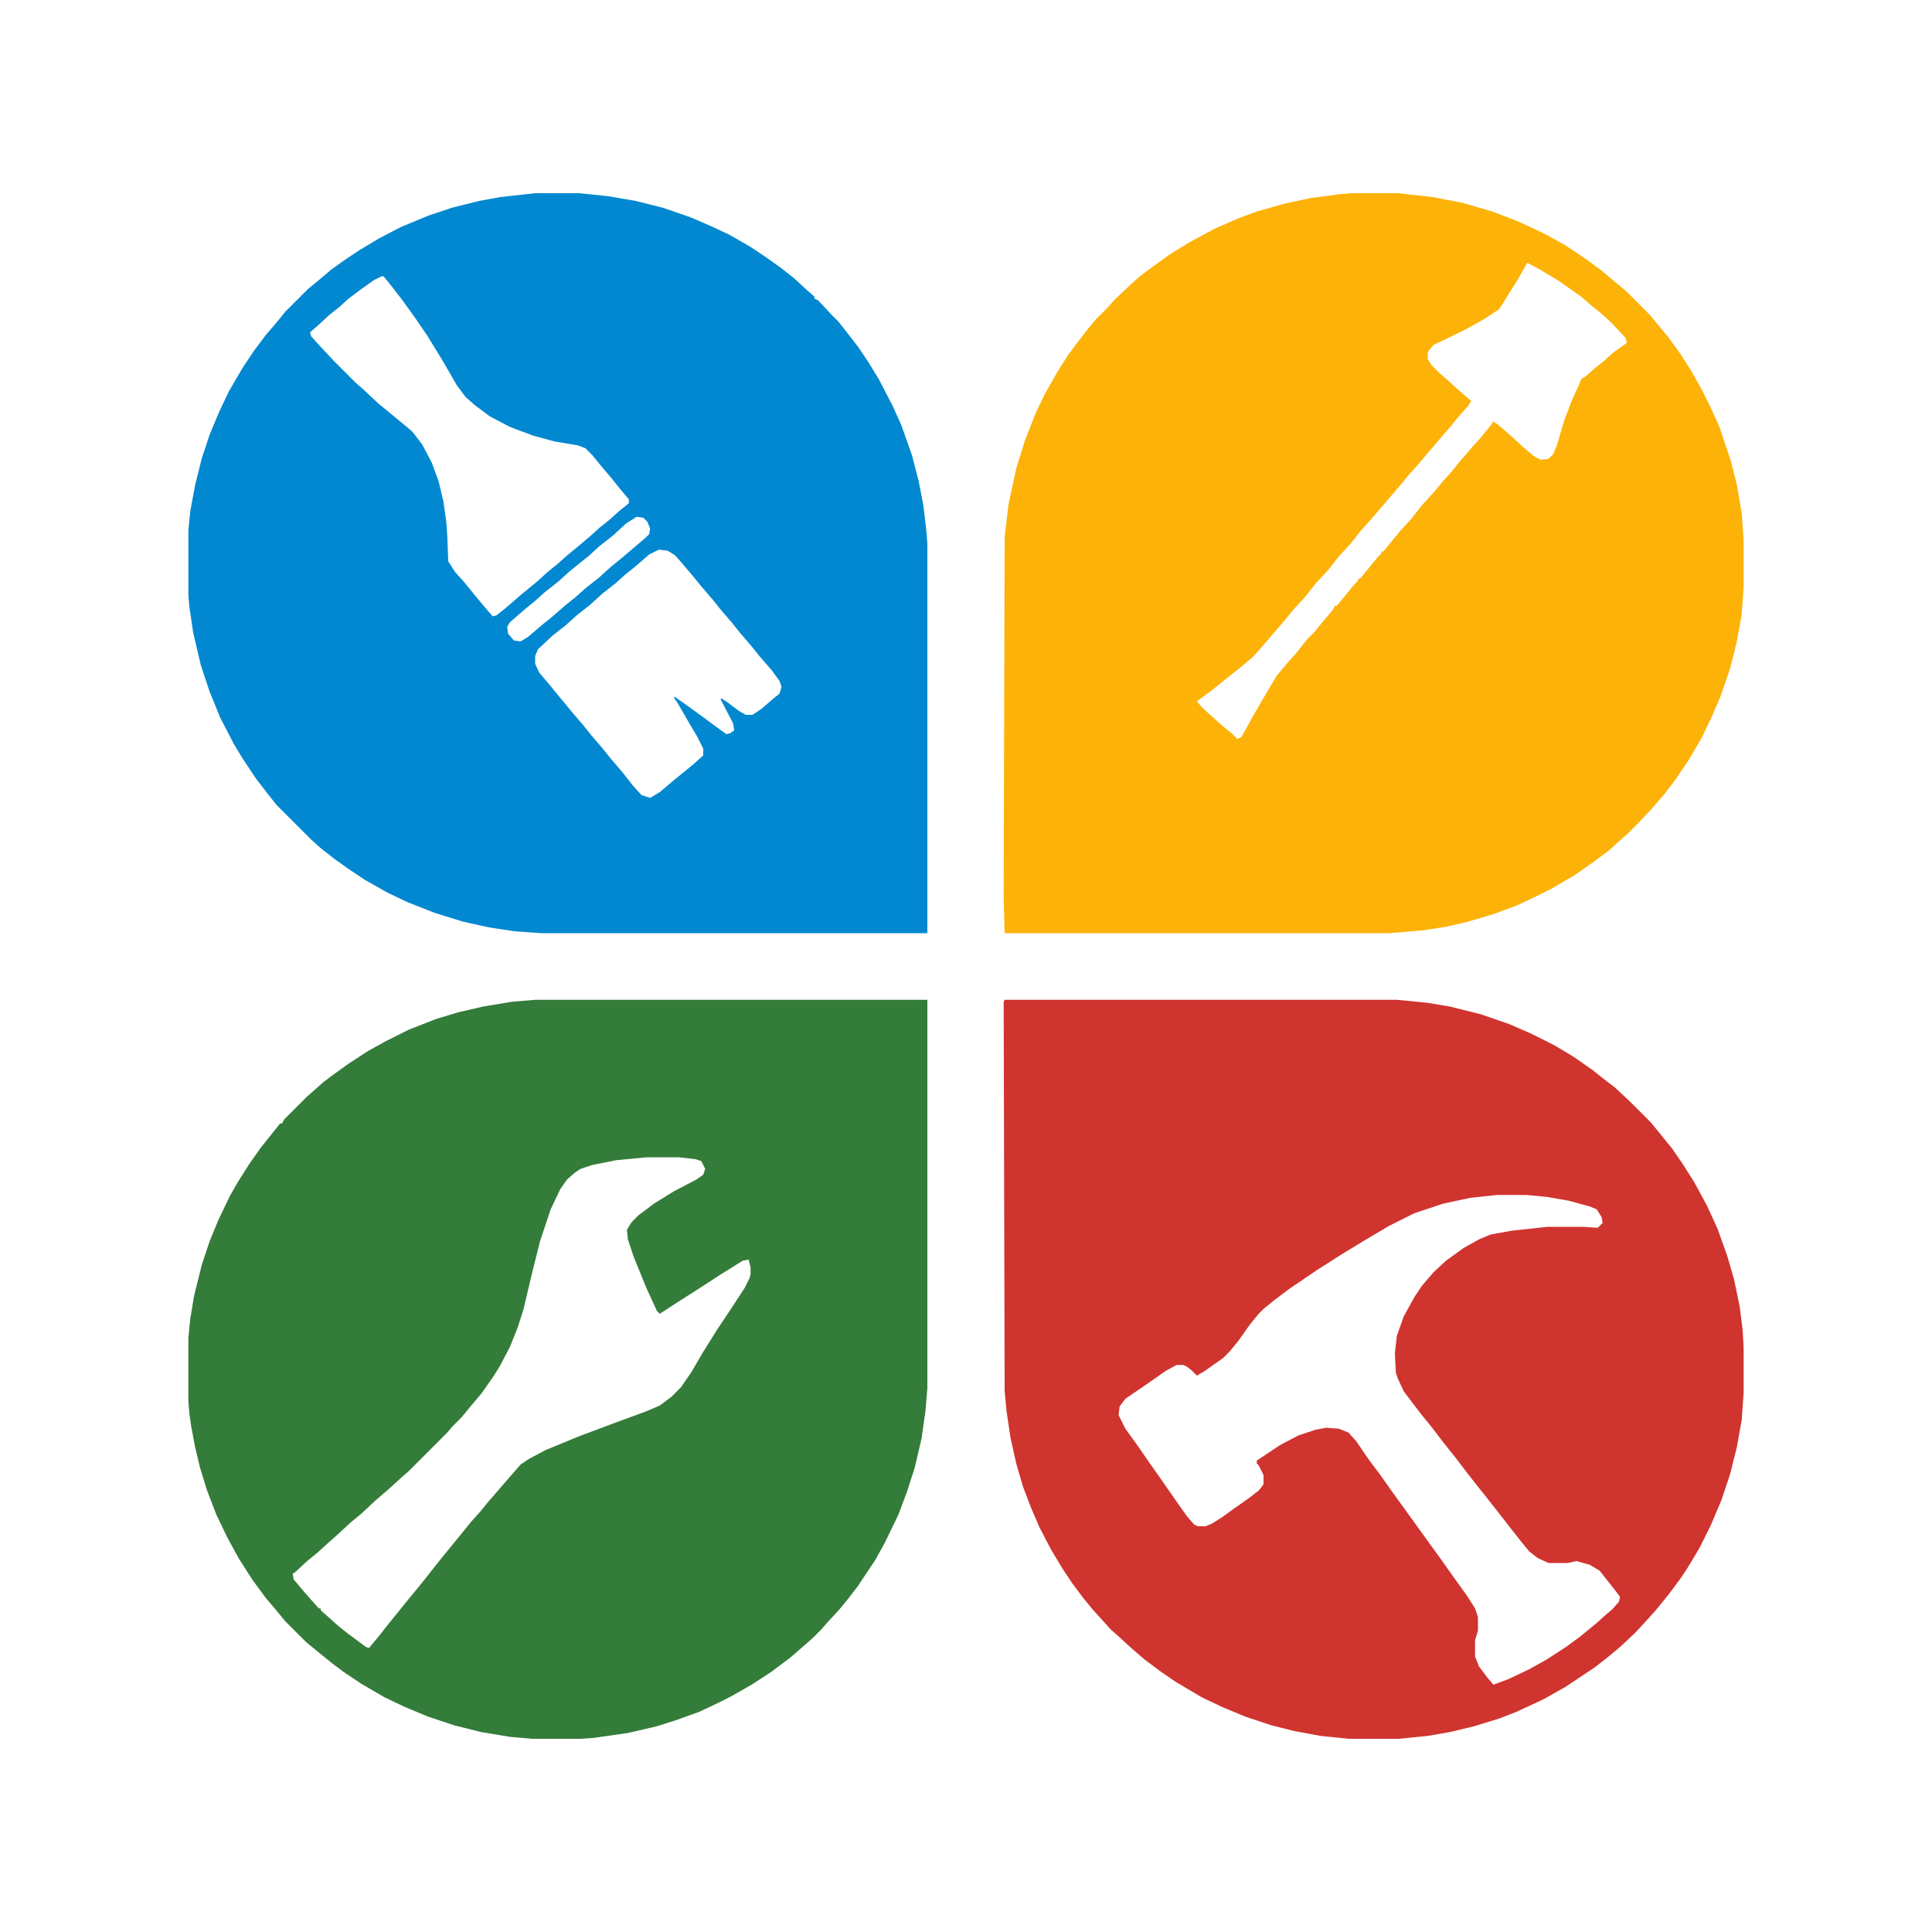
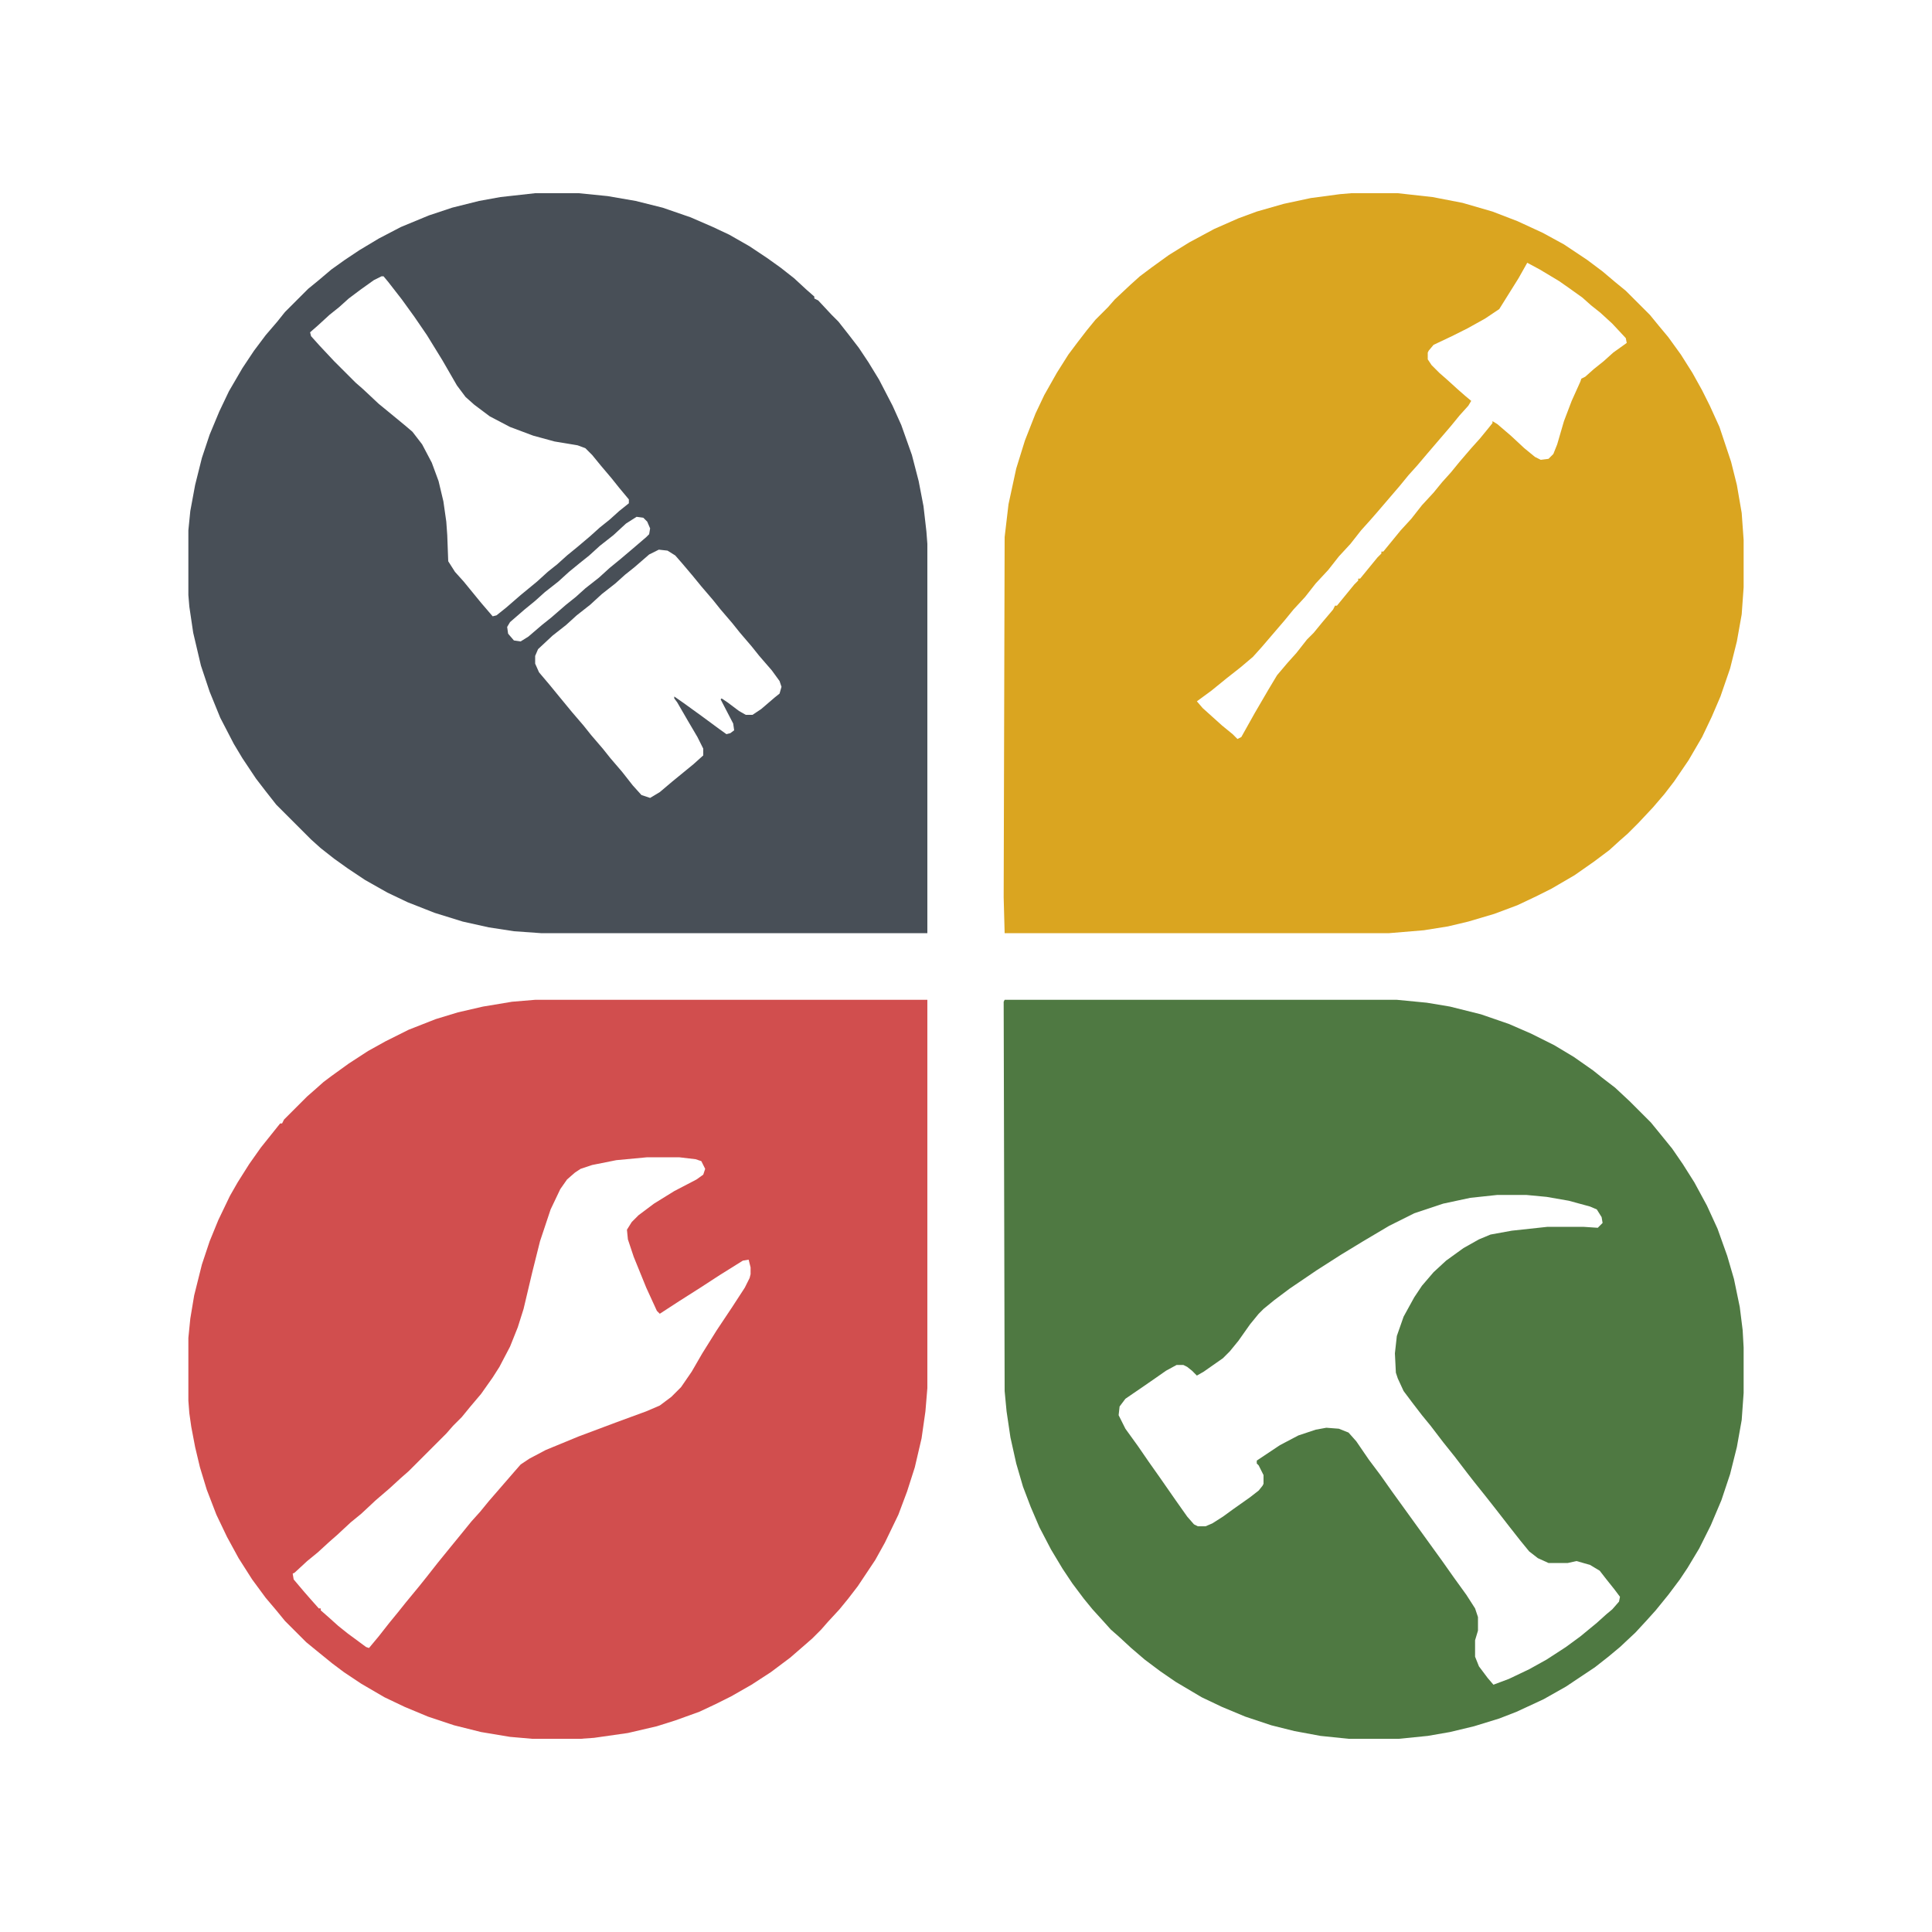
- <svg xmlns="http://www.w3.org/2000/svg" version="1.1" viewBox="0 0 2000 2000" width="500" height="500">
-   <path transform="translate(1399,200)" d="m0 0h48l36 4 31 6 31 9 26 10 26 12 22 12 24 16 16 12 13 11 11 9 25 25 9 11 10 12 13 18 12 19 10 18 8 16 10 22 12 36 6 24 5 29 2 28v49l-2 28-5 28-7 28-10 29-9 21-10 21-14 24-15 22-10 13-12 14-15 16-11 11-8 7-11 10-16 12-20 14-24 14-16 8-19 9-24 9-27 8-21 5-25 4-36 3h-398l-1-37 1-373 4-34 8-37 9-29 11-28 9-19 13-23 12-19 9-12 10-13 9-11 13-13 7-8 16-15 10-9 12-9 18-13 21-13 26-14 25-11 19-7 28-8 28-6 30-4zm182 72-9 16-20 32-15 10-18 10-16 8-19 9-5 6-1 2v7l4 6 8 8 8 7 11 10 8 7 6 5-3 5-9 10-9 11-24 28-11 13-9 10-9 11-24 28-7 8-9 10-11 14-12 13-11 14-13 14-11 14-12 13-9 11-24 28-9 10-13 11-14 11-16 13-15 11 6 7 20 18 11 9 5 5 4-2 14-25 14-24 9-15 11-13 9-10 11-14 7-7 9-11 11-13 2-4h2l18-22 4-4v-2h2l18-22 4-4v-2h2l18-22 11-12 11-14 12-13 9-11 9-10 9-11 12-14 9-10 9-11 4-5v-2l5 3 14 12 14 13 11 9 6 3 8-1 5-5 4-10 7-24 8-21 9-20 1-3 4-2 9-8 10-8 10-9 14-10-1-5-14-15-12-11-10-8-9-8-14-10-10-7-20-12z" fill="#FDB207" />
-   <path transform="translate(554,1035)" d="m0 0h406v402l-2 24-4 28-7 30-8 25-9 24-14 29-10 18-18 27-10 13-9 11-12 13-7 8-9 9-8 7-15 13-20 15-20 13-21 12-16 8-17 8-25 9-19 6-30 7-35 5-14 1h-50l-23-2-30-5-28-7-27-9-24-10-21-10-24-14-18-12-12-9-16-13-11-9-22-22-9-11-11-13-14-19-14-22-12-22-11-23-10-26-7-23-5-21-4-21-2-14-1-13v-65l2-20 4-24 8-32 8-24 9-22 12-25 8-14 12-19 12-17 20-25h2l2-4 24-24 8-7 9-8 8-6 18-13 20-13 18-10 24-12 28-11 23-7 26-6 30-5zm116 163-32 3-25 5-12 4-6 4-8 7-7 10-10 21-11 33-8 32-9 38-6 19-8 20-11 21-7 11-12 17-11 13-9 11-9 9-7 8-39 39-8 7-12 11-14 12-15 14-11 9-14 13-8 7-12 11-11 9-13 12-2 1 1 6 11 13 7 8 8 9h2v2l8 7 10 9 10 8 19 14 3 1 10-12 11-14 9-11 8-10 14-17 8-10 11-14 13-16 9-11 13-16 9-10 9-11 26-30 7-8 9-6 17-9 34-14 40-15 30-11 14-6 12-9 10-10 11-16 11-19 15-24 16-24 13-20 5-10 1-4v-7l-2-8-6 1-24 15-20 13-22 14-20 13-3-3-11-24-13-32-6-18-1-10 5-8 7-7 16-12 21-13 23-12 7-5 2-6-4-8-6-2-17-2z" fill="#347C39" />
-   <path transform="translate(554,200)" d="m0 0h45l30 3 29 5 28 7 29 10 23 10 17 8 21 12 18 12 14 10 14 11 13 12 8 7v2l4 2 14 15 7 7 11 14 10 13 10 15 11 18 14 27 9 20 11 31 7 27 5 26 3 26 1 13v403h-400l-28-2-26-4-27-6-29-9-28-11-21-10-23-13-18-12-14-10-14-11-10-9-36-36-11-14-10-13-14-21-9-15-14-27-11-27-9-27-8-34-4-27-1-12v-67l2-20 5-27 7-28 8-24 10-24 10-21 14-24 12-18 12-16 12-14 8-10 24-24 11-9 13-11 14-10 15-10 20-12 23-12 29-12 24-8 28-7 22-4zm-159 86-8 4-14 10-12 9-10 9-10 8-12 11-8 7 1 4 9 10 15 16 22 22 8 7 16 15 11 9 17 14 7 6 10 13 10 19 7 19 5 21 3 21 1 14 1 27 7 11 9 10 18 22 12 14 4-1 10-8 15-13 17-14 11-10 10-8 10-9 11-9 13-11 10-9 10-8 10-9 10-8v-4l-10-12-8-10-11-13-9-11-7-7-8-3-24-4-22-6-24-9-21-11-16-12-9-8-9-12-15-26-16-26-13-19-13-18-14-18-5-6zm264 249-11 7-13 12-14 11-11 10-10 8-11 9-11 10-14 11-10 9-11 9-15 13-3 5 1 7 6 7 7 1 8-5 14-12 10-8 15-13 10-8 10-9 14-11 11-10 11-9 13-11 14-12 3-3 1-6-3-7-4-4zm23 34-10 5-15 13-10 8-10 9-14 11-12 11-14 11-11 10-14 11-15 14-3 7v8l4 9 11 13 9 11 14 17 12 14 8 10 12 14 8 10 12 14 11 14 9 10 9 3 10-6 13-11 22-18 10-9v-7l-6-12-10-17-11-19-3-4v-2l10 7 18 13 19 14 7 5 4-1 4-3-1-7-13-25 1-1 6 4 12 9 7 4h7l9-6 14-12 5-4 2-7-2-6-8-11-13-15-8-10-12-14-8-10-12-14-8-10-12-14-9-11-11-13-7-8-8-5z" fill="#0288D0" />
-   <path transform="translate(1040,1035)" d="m0 0h406l31 3 24 4 32 8 29 10 23 10 24 12 20 12 20 14 10 8 13 10 15 14 22 22 9 11 13 16 11 16 12 19 13 24 11 24 10 28 7 24 6 29 3 24 1 18v47l-2 28-5 28-7 28-9 27-11 26-12 24-12 20-8 12-12 16-13 16-9 10-12 13-16 15-12 10-14 11-30 20-23 13-28 13-18 7-26 8-25 6-23 4-30 3h-52l-29-3-27-5-24-6-27-9-24-10-21-10-27-16-16-11-16-12-14-12-13-12-8-7-9-10-10-11-9-11-12-16-10-15-12-20-12-23-9-21-8-21-7-24-6-27-4-27-2-21-1-403zm510 202-28 3-28 6-30 10-26 13-27 16-23 14-25 16-28 19-16 12-11 9-5 5-9 11-12 17-9 11-7 7-20 14-7 4-5-5-5-4-4-2h-7l-11 6-10 7-13 9-19 13-6 8-1 9 7 14 13 18 11 16 12 17 16 23 12 17 7 8 4 2h8l7-3 11-7 11-8 17-12 9-7 4-5 1-2v-9l-5-10-2-2v-3l24-16 19-10 18-6 11-2 13 1 10 4 8 9 13 19 12 16 12 17 52 72 12 17 13 18 9 14 3 9v14l-3 10v17l4 10 9 12 6 7 16-6 21-10 18-10 20-13 15-11 17-14 10-9 6-5 7-8 1-5-6-8-8-10-7-9-10-6-14-4-9 2h-20l-11-5-9-7-9-11-11-14-14-18-11-14-12-15-7-9-13-17-12-15-13-17-9-11-10-13-9-12-6-13-2-6-1-20 2-18 7-20 11-20 8-12 12-14 13-12 18-13 16-9 12-5 22-4 37-4h37l15 1 5-5-1-6-5-8-7-3-22-6-23-4-21-2z" fill="#D0342F" />
+ <svg xmlns="http://www.w3.org/2000/svg" width="500" zoomAndPan="magnify" viewBox="0 0 375 375" height="500" preserveAspectRatio="xMidYMid meet" version="1.0">
+   <path fill="#daa520" d="M 262.312 37.5 L 271.312 37.5 L 278.062 38.25 L 283.875 39.375 L 289.688 41.062 L 294.562 42.938 L 299.438 45.188 L 303.562 47.438 L 308.062 50.438 L 311.062 52.688 L 313.5 54.75 L 315.562 56.438 L 320.25 61.125 L 321.938 63.188 L 323.812 65.438 L 326.25 68.812 L 328.5 72.375 L 330.375 75.75 L 331.875 78.75 L 333.75 82.875 L 336 89.625 L 337.125 94.125 L 338.062 99.562 L 338.438 104.812 L 338.438 114 L 338.062 119.25 L 337.125 124.5 L 335.812 129.75 L 333.938 135.188 L 332.25 139.125 L 330.375 143.062 L 327.75 147.562 L 324.938 151.688 L 323.062 154.125 L 320.812 156.75 L 318 159.75 L 315.938 161.812 L 314.438 163.125 L 312.375 165 L 309.375 167.25 L 305.625 169.875 L 301.125 172.5 L 298.125 174 L 294.562 175.688 L 290.062 177.375 L 285 178.875 L 281.062 179.812 L 276.375 180.562 L 269.625 181.125 L 195 181.125 L 194.812 174.188 L 195 104.25 L 195.75 97.875 L 197.25 90.938 L 198.938 85.5 L 201 80.25 L 202.688 76.688 L 205.125 72.375 L 207.375 68.812 L 209.062 66.562 L 210.938 64.125 L 212.625 62.062 L 215.062 59.625 L 216.375 58.125 L 219.375 55.312 L 221.25 53.625 L 223.5 51.938 L 226.875 49.5 L 230.812 47.062 L 235.688 44.438 L 240.375 42.375 L 243.938 41.062 L 249.188 39.562 L 254.438 38.438 L 260.062 37.688 Z M 296.438 51 L 294.75 54 L 291 60 L 288.188 61.875 L 284.812 63.75 L 281.812 65.25 L 278.25 66.938 L 277.312 68.062 L 277.125 68.438 L 277.125 69.75 L 277.875 70.875 L 279.375 72.375 L 280.875 73.688 L 282.938 75.562 L 284.438 76.875 L 285.562 77.812 L 285 78.75 L 283.312 80.625 L 281.625 82.688 L 277.125 87.938 L 275.062 90.375 L 273.375 92.25 L 271.688 94.312 L 267.188 99.562 L 265.875 101.062 L 264.188 102.938 L 262.125 105.562 L 259.875 108 L 257.812 110.625 L 255.375 113.25 L 253.312 115.875 L 251.062 118.312 L 249.375 120.375 L 244.875 125.625 L 243.188 127.5 L 240.75 129.562 L 238.125 131.625 L 235.125 134.062 L 232.312 136.125 L 233.438 137.438 L 237.188 140.812 L 239.25 142.5 L 240.188 143.438 L 240.938 143.062 L 243.562 138.375 L 246.188 133.875 L 247.875 131.062 L 249.938 128.625 L 251.625 126.75 L 253.688 124.125 L 255 122.812 L 256.688 120.75 L 258.75 118.312 L 259.125 117.562 L 259.5 117.562 L 262.875 113.438 L 263.625 112.688 L 263.625 112.312 L 264 112.312 L 267.375 108.188 L 268.125 107.438 L 268.125 107.062 L 268.5 107.062 L 271.875 102.938 L 273.938 100.688 L 276 98.062 L 278.25 95.625 L 279.938 93.562 L 281.625 91.688 L 283.312 89.625 L 285.562 87 L 287.25 85.125 L 288.938 83.062 L 289.688 82.125 L 289.688 81.75 L 290.625 82.312 L 293.25 84.562 L 295.875 87 L 297.938 88.688 L 299.062 89.25 L 300.562 89.062 L 301.5 88.125 L 302.25 86.25 L 303.562 81.75 L 305.062 77.812 L 306.75 74.062 L 306.938 73.5 L 307.688 73.125 L 309.375 71.625 L 311.25 70.125 L 313.125 68.438 L 315.75 66.562 L 315.562 65.625 L 312.938 62.812 L 310.688 60.75 L 308.812 59.25 L 307.125 57.75 L 304.5 55.875 L 302.625 54.562 L 298.875 52.312 Z M 296.438 51 " fill-opacity="1" fill-rule="nonzero" />
+   <path fill="#d14e4e" d="M 103.875 194.062 L 180 194.062 L 180 269.438 L 179.625 273.938 L 178.875 279.188 L 177.562 284.812 L 176.062 289.5 L 174.375 294 L 171.75 299.438 L 169.875 302.812 L 166.5 307.875 L 164.625 310.312 L 162.938 312.375 L 160.688 314.812 L 159.375 316.312 L 157.688 318 L 156.188 319.312 L 153.375 321.75 L 149.625 324.562 L 145.875 327 L 141.938 329.25 L 138.938 330.75 L 135.75 332.25 L 131.062 333.938 L 127.5 335.062 L 121.875 336.375 L 115.312 337.312 L 112.688 337.5 L 103.312 337.5 L 99 337.125 L 93.375 336.188 L 88.125 334.875 L 83.062 333.188 L 78.562 331.312 L 74.625 329.438 L 70.125 326.812 L 66.75 324.562 L 64.5 322.875 L 61.5 320.438 L 59.438 318.75 L 55.312 314.625 L 53.625 312.562 L 51.562 310.125 L 48.938 306.562 L 46.312 302.438 L 44.062 298.312 L 42 294 L 40.125 289.125 L 38.812 284.812 L 37.875 280.875 L 37.125 276.938 L 36.75 274.312 L 36.562 271.875 L 36.562 259.688 L 36.938 255.938 L 37.688 251.438 L 39.188 245.438 L 40.688 240.938 L 42.375 236.812 L 44.625 232.125 L 46.125 229.5 L 48.375 225.938 L 50.625 222.75 L 54.375 218.062 L 54.75 218.062 L 55.125 217.312 L 59.625 212.812 L 61.125 211.5 L 62.812 210 L 64.312 208.875 L 67.688 206.438 L 71.438 204 L 74.812 202.125 L 79.312 199.875 L 84.562 197.812 L 88.875 196.5 L 93.75 195.375 L 99.375 194.438 Z M 125.625 224.625 L 119.625 225.188 L 114.938 226.125 L 112.688 226.875 L 111.562 227.625 L 110.062 228.938 L 108.75 230.812 L 106.875 234.75 L 104.812 240.938 L 103.312 246.938 L 101.625 254.062 L 100.5 257.625 L 99 261.375 L 96.938 265.312 L 95.625 267.375 L 93.375 270.562 L 91.312 273 L 89.625 275.062 L 87.938 276.75 L 86.625 278.25 L 79.312 285.562 L 77.812 286.875 L 75.562 288.938 L 72.938 291.188 L 70.125 293.812 L 68.062 295.5 L 65.438 297.938 L 63.938 299.25 L 61.688 301.312 L 59.625 303 L 57.188 305.25 L 56.812 305.438 L 57 306.562 L 59.062 309 L 60.375 310.5 L 61.875 312.188 L 62.25 312.188 L 62.25 312.562 L 63.75 313.875 L 65.625 315.562 L 67.5 317.062 L 71.062 319.688 L 71.625 319.875 L 73.5 317.625 L 75.562 315 L 77.25 312.938 L 78.75 311.062 L 81.375 307.875 L 82.875 306 L 84.938 303.375 L 87.375 300.375 L 89.062 298.312 L 91.5 295.312 L 93.188 293.438 L 94.875 291.375 L 99.75 285.75 L 101.062 284.25 L 102.75 283.125 L 105.938 281.438 L 112.312 278.812 L 119.812 276 L 125.438 273.938 L 128.062 272.812 L 130.312 271.125 L 132.188 269.25 L 134.25 266.25 L 136.312 262.688 L 139.125 258.188 L 142.125 253.688 L 144.562 249.938 L 145.5 248.062 L 145.688 247.312 L 145.688 246 L 145.312 244.5 L 144.188 244.688 L 139.688 247.5 L 135.938 249.938 L 131.812 252.562 L 128.062 255 L 127.5 254.438 L 125.438 249.938 L 123 243.938 L 121.875 240.562 L 121.688 238.688 L 122.625 237.188 L 123.938 235.875 L 126.938 233.625 L 130.875 231.188 L 135.188 228.938 L 136.5 228 L 136.875 226.875 L 136.125 225.375 L 135 225 L 131.812 224.625 Z M 125.625 224.625 " fill-opacity="1" fill-rule="nonzero" />
+   <path fill="#484f57" d="M 103.875 37.5 L 112.312 37.5 L 117.938 38.062 L 123.375 39 L 128.625 40.312 L 134.062 42.188 L 138.375 44.062 L 141.562 45.562 L 145.5 47.812 L 148.875 50.062 L 151.5 51.938 L 154.125 54 L 156.562 56.25 L 158.062 57.562 L 158.062 57.938 L 158.812 58.312 L 161.438 61.125 L 162.75 62.438 L 164.812 65.062 L 166.688 67.5 L 168.562 70.312 L 170.625 73.688 L 173.25 78.75 L 174.938 82.5 L 177 88.312 L 178.312 93.375 L 179.25 98.25 L 179.812 103.125 L 180 105.562 L 180 181.125 L 105 181.125 L 99.75 180.75 L 94.875 180 L 89.812 178.875 L 84.375 177.188 L 79.125 175.125 L 75.188 173.25 L 70.875 170.812 L 67.5 168.562 L 64.875 166.688 L 62.25 164.625 L 60.375 162.938 L 53.625 156.188 L 51.562 153.562 L 49.688 151.125 L 47.062 147.188 L 45.375 144.375 L 42.75 139.312 L 40.688 134.25 L 39 129.188 L 37.5 122.812 L 36.75 117.75 L 36.562 115.5 L 36.562 102.938 L 36.938 99.188 L 37.875 94.125 L 39.188 88.875 L 40.688 84.375 L 42.562 79.875 L 44.438 75.938 L 47.062 71.438 L 49.312 68.062 L 51.562 65.062 L 53.812 62.438 L 55.312 60.562 L 59.812 56.062 L 61.875 54.375 L 64.312 52.312 L 66.938 50.438 L 69.75 48.562 L 73.5 46.312 L 77.812 44.062 L 83.25 41.812 L 87.75 40.312 L 93 39 L 97.125 38.25 Z M 74.062 53.625 L 72.562 54.375 L 69.938 56.25 L 67.688 57.938 L 65.812 59.625 L 63.938 61.125 L 61.688 63.188 L 60.188 64.5 L 60.375 65.25 L 62.062 67.125 L 64.875 70.125 L 69 74.25 L 70.5 75.562 L 73.5 78.375 L 75.562 80.062 L 78.75 82.688 L 80.062 83.812 L 81.938 86.25 L 83.812 89.812 L 85.125 93.375 L 86.062 97.312 L 86.625 101.25 L 86.812 103.875 L 87 108.938 L 88.312 111 L 90 112.875 L 93.375 117 L 95.625 119.625 L 96.375 119.438 L 98.25 117.938 L 101.062 115.5 L 104.25 112.875 L 106.312 111 L 108.188 109.5 L 110.062 107.812 L 112.125 106.125 L 114.562 104.062 L 116.438 102.375 L 118.312 100.875 L 120.188 99.188 L 122.062 97.688 L 122.062 96.938 L 120.188 94.688 L 118.688 92.812 L 116.625 90.375 L 114.938 88.312 L 113.625 87 L 112.125 86.438 L 107.625 85.688 L 103.5 84.562 L 99 82.875 L 95.062 80.812 L 92.062 78.562 L 90.375 77.062 L 88.688 74.812 L 85.875 69.938 L 82.875 65.062 L 80.438 61.5 L 78 58.125 L 75.375 54.75 L 74.438 53.625 Z M 123.562 100.312 L 121.5 101.625 L 119.062 103.875 L 116.438 105.938 L 114.375 107.812 L 112.5 109.312 L 110.438 111 L 108.375 112.875 L 105.75 114.938 L 103.875 116.625 L 101.812 118.312 L 99 120.75 L 98.438 121.688 L 98.625 123 L 99.75 124.312 L 101.062 124.5 L 102.562 123.562 L 105.188 121.312 L 107.062 119.812 L 109.875 117.375 L 111.75 115.875 L 113.625 114.188 L 116.25 112.125 L 118.312 110.25 L 120.375 108.562 L 122.812 106.5 L 125.438 104.25 L 126 103.688 L 126.188 102.562 L 125.625 101.25 L 124.875 100.5 Z M 127.875 106.688 L 126 107.625 L 123.188 110.062 L 121.312 111.562 L 119.438 113.25 L 116.812 115.312 L 114.562 117.375 L 111.938 119.438 L 109.875 121.312 L 107.25 123.375 L 104.438 126 L 103.875 127.312 L 103.875 128.812 L 104.625 130.5 L 106.688 132.938 L 108.375 135 L 111 138.188 L 113.25 140.812 L 114.75 142.688 L 117 145.312 L 118.5 147.188 L 120.75 149.812 L 122.812 152.438 L 124.5 154.312 L 126.188 154.875 L 128.062 153.75 L 130.5 151.688 L 134.625 148.312 L 136.5 146.625 L 136.5 145.312 L 135.375 143.062 L 133.5 139.875 L 131.438 136.312 L 130.875 135.562 L 130.875 135.188 L 132.75 136.5 L 136.125 138.938 L 139.688 141.562 L 141 142.5 L 141.75 142.312 L 142.5 141.75 L 142.312 140.438 L 139.875 135.75 L 140.062 135.562 L 141.188 136.312 L 143.438 138 L 144.75 138.75 L 146.062 138.75 L 147.75 137.625 L 150.375 135.375 L 151.312 134.625 L 151.688 133.312 L 151.312 132.188 L 149.812 130.125 L 147.375 127.312 L 145.875 125.438 L 143.625 122.812 L 142.125 120.938 L 139.875 118.312 L 138.375 116.438 L 136.125 113.812 L 134.438 111.75 L 132.375 109.312 L 131.062 107.812 L 129.562 106.875 Z M 127.875 106.688 " fill-opacity="1" fill-rule="nonzero" />
+   <path fill="#4f7942" d="M 195 194.062 L 271.125 194.062 L 276.938 194.625 L 281.438 195.375 L 287.438 196.875 L 292.875 198.75 L 297.188 200.625 L 301.688 202.875 L 305.438 205.125 L 309.188 207.75 L 311.062 209.25 L 313.5 211.125 L 316.312 213.75 L 320.438 217.875 L 322.125 219.938 L 324.562 222.938 L 326.625 225.938 L 328.875 229.5 L 331.312 234 L 333.375 238.5 L 335.25 243.75 L 336.562 248.25 L 337.688 253.688 L 338.25 258.188 L 338.438 261.562 L 338.438 270.375 L 338.062 275.625 L 337.125 280.875 L 335.812 286.125 L 334.125 291.188 L 332.062 296.062 L 329.812 300.562 L 327.562 304.312 L 326.062 306.562 L 323.812 309.562 L 321.375 312.562 L 319.688 314.438 L 317.438 316.875 L 314.438 319.688 L 312.188 321.562 L 309.562 323.625 L 303.938 327.375 L 299.625 329.812 L 294.375 332.25 L 291 333.562 L 286.125 335.062 L 281.438 336.188 L 277.125 336.938 L 271.5 337.5 L 261.75 337.5 L 256.312 336.938 L 251.25 336 L 246.75 334.875 L 241.688 333.188 L 237.188 331.312 L 233.25 329.438 L 228.188 326.438 L 225.188 324.375 L 222.188 322.125 L 219.562 319.875 L 217.125 317.625 L 215.625 316.312 L 213.938 314.438 L 212.062 312.375 L 210.375 310.312 L 208.125 307.312 L 206.25 304.5 L 204 300.75 L 201.75 296.438 L 200.062 292.5 L 198.562 288.562 L 197.25 284.062 L 196.125 279 L 195.375 273.938 L 195 270 L 194.812 194.438 Z M 290.625 231.938 L 285.375 232.5 L 280.125 233.625 L 274.5 235.5 L 269.625 237.938 L 264.562 240.938 L 260.25 243.562 L 255.562 246.562 L 250.312 250.125 L 247.312 252.375 L 245.25 254.062 L 244.312 255 L 242.625 257.062 L 240.375 260.25 L 238.688 262.312 L 237.375 263.625 L 233.625 266.25 L 232.312 267 L 231.375 266.062 L 230.438 265.312 L 229.688 264.938 L 228.375 264.938 L 226.312 266.062 L 224.438 267.375 L 222 269.062 L 218.438 271.5 L 217.312 273 L 217.125 274.688 L 218.438 277.312 L 220.875 280.688 L 222.938 283.688 L 225.188 286.875 L 228.188 291.188 L 230.438 294.375 L 231.75 295.875 L 232.5 296.25 L 234 296.25 L 235.312 295.688 L 237.375 294.375 L 239.438 292.875 L 242.625 290.625 L 244.312 289.312 L 245.062 288.375 L 245.25 288 L 245.25 286.312 L 244.312 284.438 L 243.938 284.062 L 243.938 283.5 L 248.438 280.5 L 252 278.625 L 255.375 277.5 L 257.438 277.125 L 259.875 277.312 L 261.75 278.062 L 263.25 279.75 L 265.688 283.312 L 267.938 286.312 L 270.188 289.5 L 279.938 303 L 282.188 306.188 L 284.625 309.562 L 286.312 312.188 L 286.875 313.875 L 286.875 316.5 L 286.312 318.375 L 286.312 321.562 L 287.062 323.438 L 288.75 325.688 L 289.875 327 L 292.875 325.875 L 296.812 324 L 300.188 322.125 L 303.938 319.688 L 306.75 317.625 L 309.938 315 L 311.812 313.312 L 312.938 312.375 L 314.25 310.875 L 314.438 309.938 L 313.312 308.438 L 311.812 306.562 L 310.5 304.875 L 308.625 303.75 L 306 303 L 304.312 303.375 L 300.562 303.375 L 298.5 302.438 L 296.812 301.125 L 295.125 299.062 L 293.062 296.438 L 290.438 293.062 L 288.375 290.438 L 286.125 287.625 L 284.812 285.938 L 282.375 282.75 L 280.125 279.938 L 277.688 276.75 L 276 274.688 L 274.125 272.25 L 272.438 270 L 271.312 267.562 L 270.938 266.438 L 270.75 262.688 L 271.125 259.312 L 272.438 255.562 L 274.5 251.812 L 276 249.562 L 278.25 246.938 L 280.688 244.688 L 284.062 242.25 L 287.062 240.562 L 289.312 239.625 L 293.438 238.875 L 300.375 238.125 L 307.312 238.125 L 310.125 238.312 L 311.062 237.375 L 310.875 236.25 L 309.938 234.75 L 308.625 234.188 L 304.5 233.062 L 300.188 232.312 L 296.25 231.938 Z M 290.625 231.938 " fill-opacity="1" fill-rule="nonzero" />
</svg>
